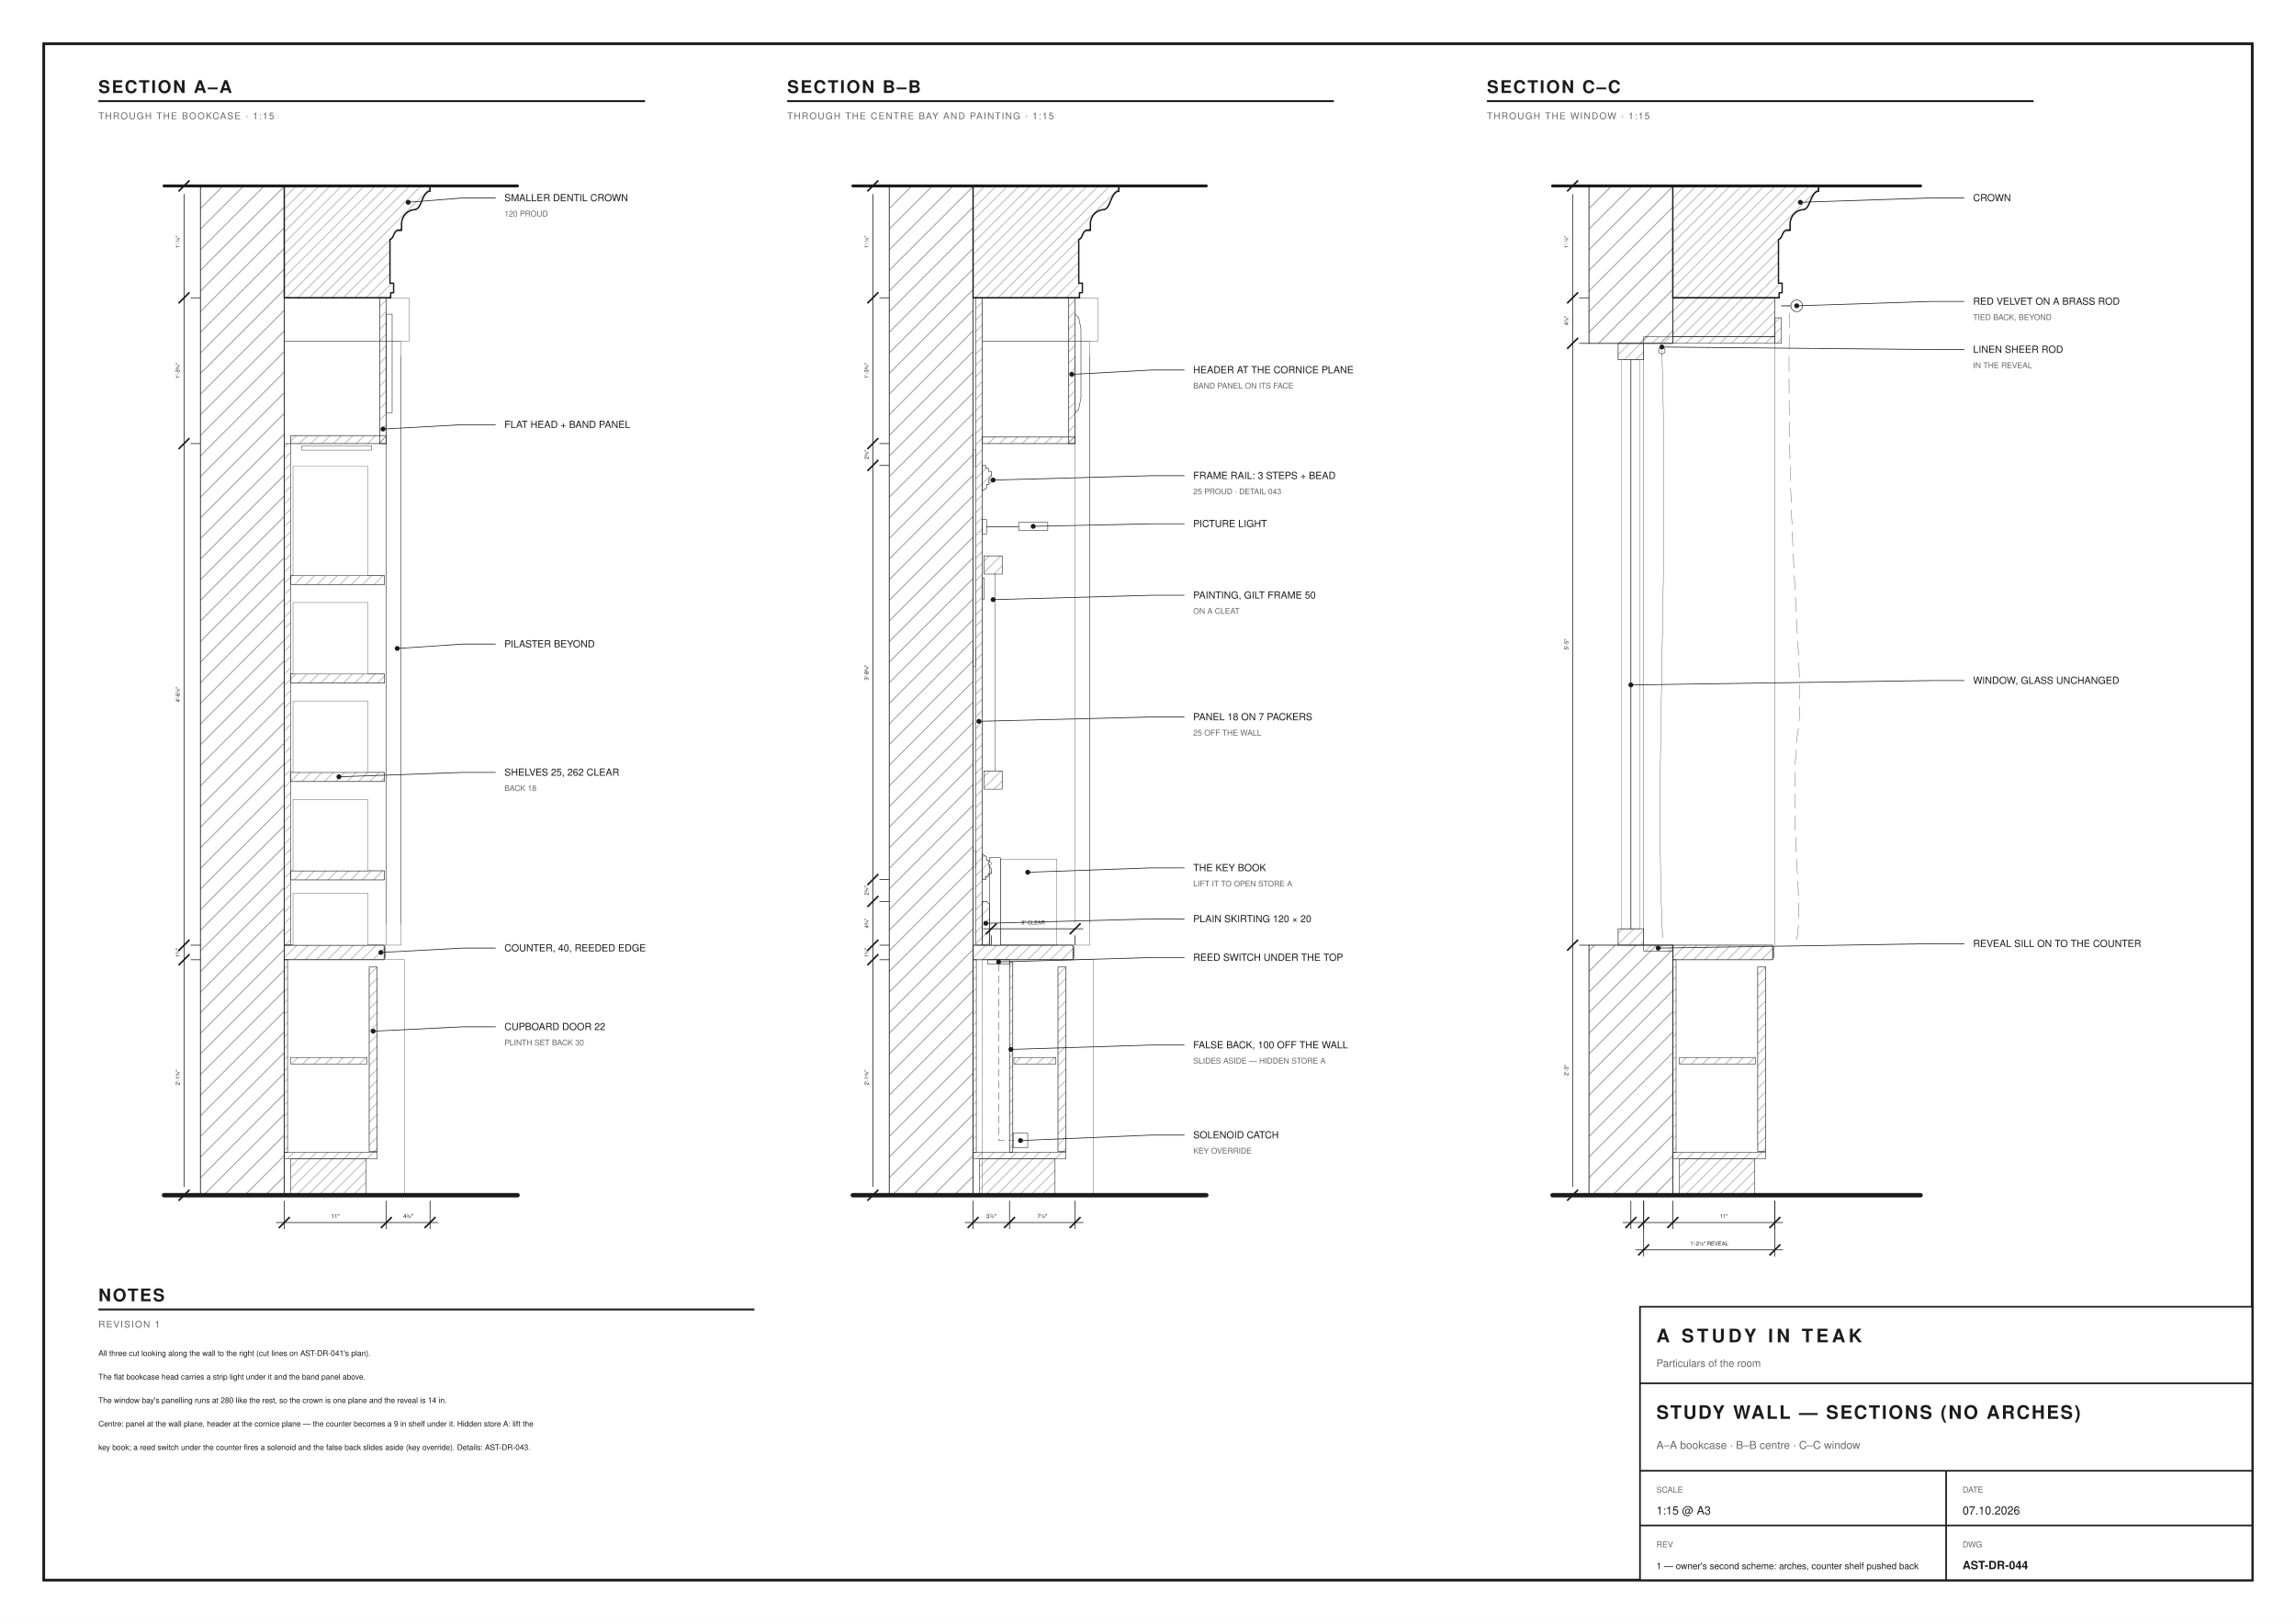
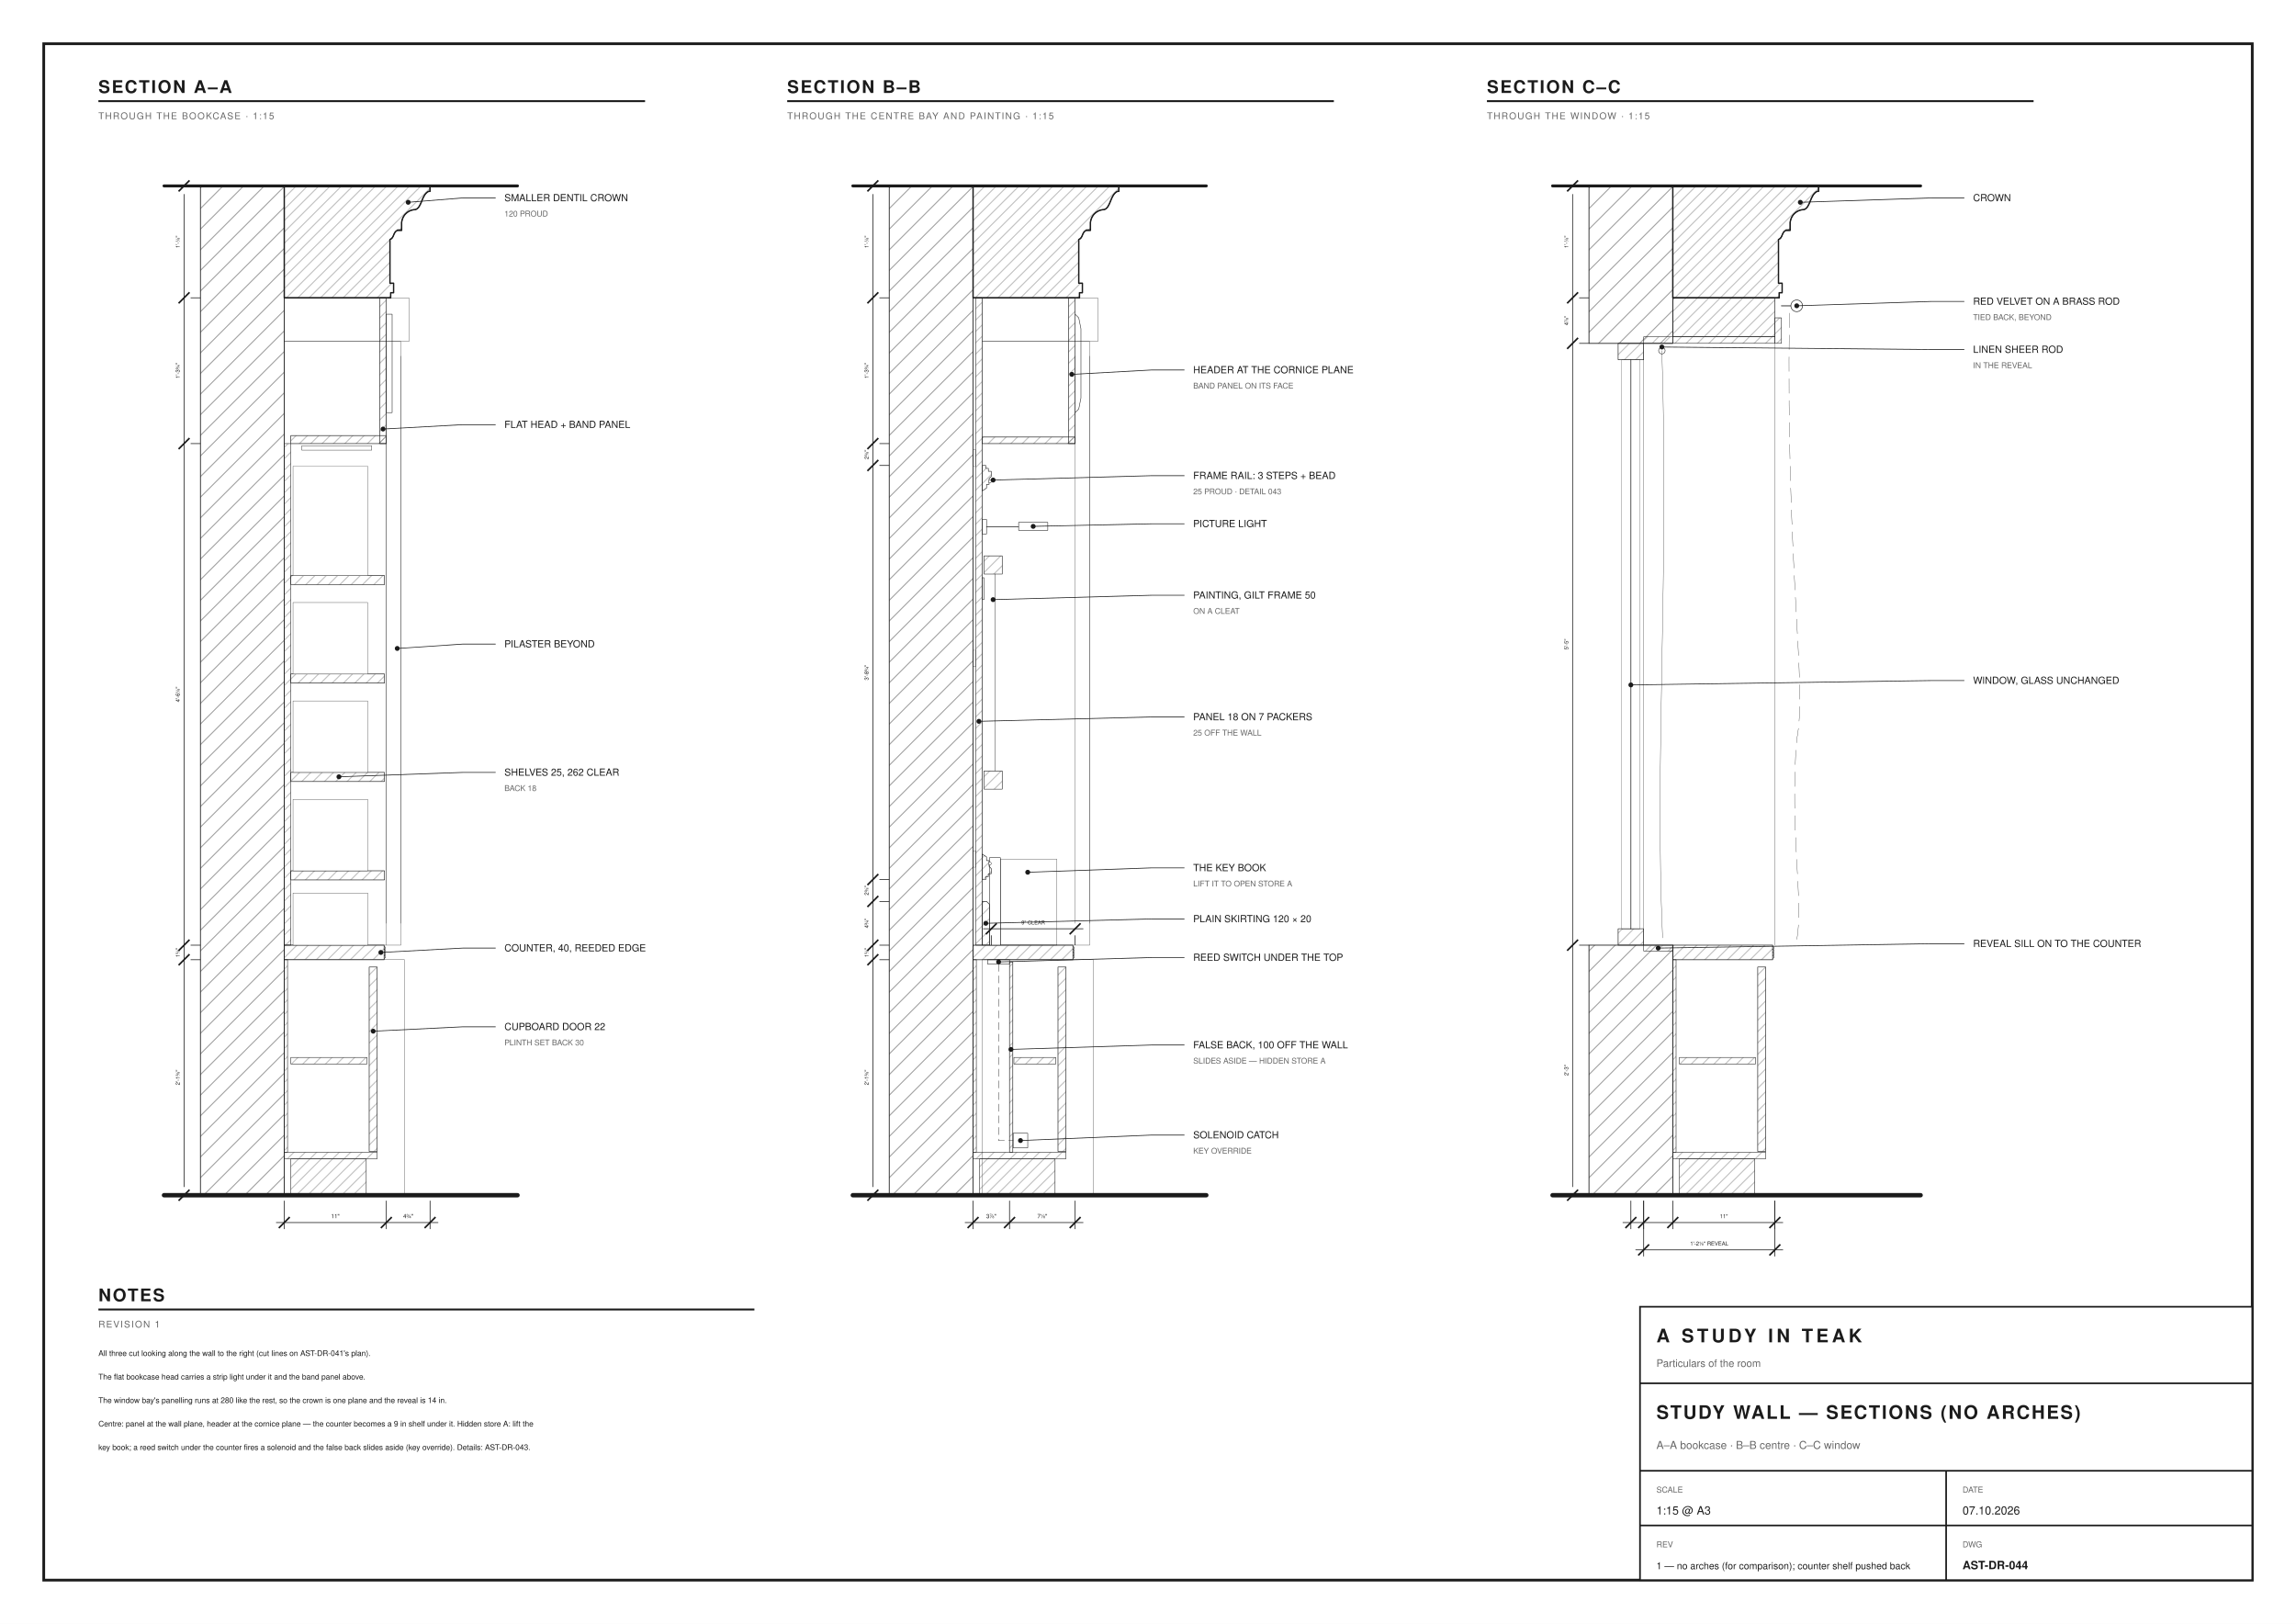
<svg xmlns="http://www.w3.org/2000/svg" viewBox="0 0 420 297" class="sheet">
  <style>.dk-mm{display:none}</style>
  <rect x="0" y="0" width="420" height="297" fill="#fff" />
  <rect x="8" y="8" width="404" height="281" fill="none" stroke="#1b1b1b" stroke-width="0.5" />
  <defs>
    <pattern id="hatchW" patternUnits="userSpaceOnUse" width="40" height="40" patternTransform="rotate(45)">
      <line x1="0" y1="0" x2="0" y2="40" stroke="#888" stroke-width="4" />
    </pattern>
    <pattern id="hatchW2" patternUnits="userSpaceOnUse" width="22" height="22" patternTransform="rotate(45)">
      <line x1="0" y1="0" x2="0" y2="22" stroke="#777" stroke-width="2.4" />
    </pattern>
  </defs>
  <text x="18" y="17" font-size="3.2" text-anchor="start" fill="#1b1b1b" font-weight="700" letter-spacing="0.3" font-family="Helvetica, Arial, sans-serif">SECTION A–A</text>
  <line x1="18" y1="18.5" x2="118" y2="18.5" stroke="#1b1b1b" stroke-width="0.35" />
  <text x="18" y="21.8" font-size="1.7" text-anchor="start" fill="#666" font-weight="400" letter-spacing="0.2" font-family="Helvetica, Arial, sans-serif">THROUGH THE BOOKCASE · 1:15</text>
  <text x="144" y="17" font-size="3.2" text-anchor="start" fill="#1b1b1b" font-weight="700" letter-spacing="0.3" font-family="Helvetica, Arial, sans-serif">SECTION B–B</text>
  <line x1="144" y1="18.5" x2="244" y2="18.5" stroke="#1b1b1b" stroke-width="0.35" />
  <text x="144" y="21.8" font-size="1.7" text-anchor="start" fill="#666" font-weight="400" letter-spacing="0.2" font-family="Helvetica, Arial, sans-serif">THROUGH THE CENTRE BAY AND PAINTING · 1:15</text>
  <text x="272" y="17" font-size="3.2" text-anchor="start" fill="#1b1b1b" font-weight="700" letter-spacing="0.3" font-family="Helvetica, Arial, sans-serif">SECTION C–C</text>
  <line x1="272" y1="18.5" x2="372" y2="18.5" stroke="#1b1b1b" stroke-width="0.35" />
  <text x="272" y="21.8" font-size="1.7" text-anchor="start" fill="#666" font-weight="400" letter-spacing="0.2" font-family="Helvetica, Arial, sans-serif">THROUGH THE WINDOW · 1:15</text>
  <g transform="translate(52 34) scale(0.06666667)" stroke="#1b1b1b" stroke-width="3.75" fill="none" stroke-linejoin="round" stroke-linecap="round">
    <rect x="-230" y="0" width="230" height="2769" fill="url(#hatchW)" stroke-width="2.16" />
    <rect x="0" y="2123" width="330" height="646" stroke-width="0.81" />
    <rect x="0" y="427" width="320" height="1656" stroke-width="0.81" />
    <rect x="0" y="307" width="342" height="120" stroke-width="0.81" />
    <line x1="280" y1="2023" x2="280" y2="467" stroke-width="0.81" />
    <line x1="320" y1="2023" x2="320" y2="467" stroke-width="0.81" />
    <rect x="18" y="2669" width="207" height="100" fill="url(#hatchW2)" stroke-width="1.35" />
    <rect x="0" y="2651" width="255" height="18" fill="url(#hatchW2)" stroke-width="1.35" />
    <rect x="0" y="2123" width="9" height="528" fill="url(#hatchW2)" stroke-width="1.35" />
    <rect x="233" y="2143" width="22" height="506" fill="url(#hatchW2)" stroke-width="1.62" />
    <rect x="18" y="2391" width="209" height="18" fill="url(#hatchW2)" stroke-width="1.35" />
    <rect x="0" y="2083" width="274" height="40" fill="url(#hatchW2)" stroke-width="1.89" />
    <path d="M 274 2119 a 4 4 0 0 0 0 -8" stroke-width="1.35" fill="none" />
    <path d="M 274 2111 a 4 4 0 0 0 0 -8" stroke-width="1.35" fill="none" />
    <path d="M 274 2103 a 4 4 0 0 0 0 -8" stroke-width="1.35" fill="none" />
    <path d="M 274 2095 a 4 4 0 0 0 0 -8" stroke-width="1.35" fill="none" />
    <rect x="0" y="707" width="18" height="1376" fill="url(#hatchW2)" stroke-width="1.35" />
    <rect x="18" y="1879" width="257" height="25" fill="url(#hatchW2)" stroke-width="1.62" />
    <rect x="18" y="1609" width="257" height="25" fill="url(#hatchW2)" stroke-width="1.62" />
    <rect x="18" y="1339" width="257" height="25" fill="url(#hatchW2)" stroke-width="1.62" />
    <rect x="18" y="1069" width="257" height="25" fill="url(#hatchW2)" stroke-width="1.62" />
    <rect x="24" y="1939.8" width="205" height="143.2" fill="#fff" stroke-width="0.81" />
    <rect x="24" y="1683" width="205" height="196" fill="#fff" stroke-width="0.81" />
    <rect x="24" y="1413" width="205" height="196" fill="#fff" stroke-width="0.81" />
    <rect x="24" y="1143" width="205" height="196" fill="#fff" stroke-width="0.81" />
    <rect x="24" y="769" width="205" height="300" fill="#fff" stroke-width="0.81" />
    <line x1="280" y1="2083" x2="280" y2="707" stroke-width="0.81" />
    <rect x="18" y="685" width="262" height="22" fill="url(#hatchW2)" stroke-width="1.62" />
    <rect x="262" y="307" width="18" height="400" fill="url(#hatchW2)" stroke-width="1.62" />
    <rect x="280" y="352" width="16" height="270" stroke-width="1.35" />
    <rect x="48" y="713" width="192" height="12" stroke-width="1.08" />
    <path d="M 280 307 L 292 307 L 292 293 L 300 293 L 300 267 L 290 267 L 290 147 C 302 143 298 128 310 122 L 322 122 L 322 100 C 326 74 346 65 360 65 C 378 59 376 25 396 15 L 400 15 L 400 0 L 0 0 L 0 307 Z" fill="url(#hatchW2)" />
    <path d="M 280 307 L 292 307 L 292 293 L 300 293 L 300 267 L 290 267 L 290 147 C 302 143 298 128 310 122 L 322 122 L 322 100 C 326 74 346 65 360 65 C 378 59 376 25 396 15 L 400 15 L 400 0 L 0 0 L 0 307 Z" fill="none" stroke-width="2.16" />
    <line x1="310" y1="118" x2="322" y2="118" stroke-width="0.81" />
    <line x1="-330" y1="2769" x2="640" y2="2769" stroke-width="12" />
    <line x1="-330" y1="0" x2="640" y2="0" stroke-width="8" />
  </g>
  <g transform="translate(178 34) scale(0.06666667)" stroke="#1b1b1b" stroke-width="3.75" fill="none" stroke-linejoin="round" stroke-linecap="round">
    <rect x="-230" y="0" width="230" height="2769" fill="url(#hatchW)" stroke-width="2.16" />
    <rect x="25" y="2123" width="305" height="646" stroke-width="0.81" />
    <rect x="25" y="427" width="295" height="1656" stroke-width="0.81" />
    <rect x="25" y="307" width="317" height="120" stroke-width="0.81" />
    <line x1="280" y1="2023" x2="280" y2="467" stroke-width="0.81" />
    <line x1="320" y1="2023" x2="320" y2="467" stroke-width="0.81" />
    <rect x="18" y="2669" width="207" height="100" fill="url(#hatchW2)" stroke-width="1.35" />
    <rect x="0" y="2651" width="255" height="18" fill="url(#hatchW2)" stroke-width="1.35" />
    <rect x="0" y="2123" width="9" height="528" fill="url(#hatchW2)" stroke-width="1.35" />
    <rect x="233" y="2143" width="22" height="506" fill="url(#hatchW2)" stroke-width="1.62" />
    <rect x="112" y="2391" width="115" height="18" fill="url(#hatchW2)" stroke-width="1.35" />
    <rect x="0" y="2083" width="274" height="40" fill="url(#hatchW2)" stroke-width="1.89" />
    <path d="M 274 2119 a 4 4 0 0 0 0 -8" stroke-width="1.35" fill="none" />
    <path d="M 274 2111 a 4 4 0 0 0 0 -8" stroke-width="1.35" fill="none" />
    <path d="M 274 2103 a 4 4 0 0 0 0 -8" stroke-width="1.35" fill="none" />
    <path d="M 274 2095 a 4 4 0 0 0 0 -8" stroke-width="1.35" fill="none" />
    <rect x="100" y="2129" width="9" height="522" fill="url(#hatchW2)" stroke-width="1.62" />
    <rect x="110" y="2599" width="40" height="40" stroke-width="1.35" />
    <rect x="40" y="2123" width="60" height="12" stroke-width="1.35" />
    <path d="M 70 2135 L 70 2619 L 110 2619" stroke-dasharray="20 12" stroke-width="1.08" fill="none" />
    <rect x="45" y="1843" width="30" height="240" fill="#fff" stroke-width="1.35" />
    <rect x="75" y="1847" width="155" height="236" stroke-width="0.81" />
    <rect x="7" y="307" width="18" height="1776" fill="url(#hatchW2)" stroke-width="1.35" />
    <rect x="0" y="1824" width="7" height="45" stroke-width="0.81" />
    <rect x="0" y="1274" width="7" height="45" stroke-width="0.81" />
    <rect x="0" y="724" width="7" height="45" stroke-width="0.81" />
    <path d="M 25 2083 L 45 2083 L 45 1971 L 37 1963 L 25 1963 Z" fill="url(#hatchW2)" stroke-width="1.62" />
    <path d="M 25 1903 L 35 1903 L 35 1895 L 42 1895 L 42 1887 L 50 1887 L 50 1873 L 44 1867 L 44 1851 L 37 1851 L 37 1841 L 25 1833 Z" fill="url(#hatchW2)" stroke-width="1.48" />
    <circle cx="46" cy="1859" r="4" fill="#fff" stroke-width="1.08" />
    <path d="M 25 767 L 35 767 L 35 775 L 42 775 L 42 783 L 50 783 L 50 797 L 44 803 L 44 819 L 37 819 L 37 829 L 25 837 Z" fill="url(#hatchW2)" stroke-width="1.48" />
    <circle cx="46" cy="811" r="4" fill="#fff" stroke-width="1.08" />
    <rect x="30" y="1605" width="50" height="50" fill="url(#hatchW2)" stroke-width="1.48" />
    <rect x="30" y="1015" width="50" height="50" fill="url(#hatchW2)" stroke-width="1.48" />
    <line x1="60" y1="1605" x2="60" y2="1065" stroke-width="1.08" />
    <rect x="25" y="1075" width="5" height="60" stroke-width="1.35" />
    <rect x="25" y="915" width="12" height="40" stroke-width="1.35" />
    <line x1="37" y1="935" x2="145" y2="935" stroke-width="1.89" />
    <rect x="125" y="923" width="80" height="22" fill="#fff" stroke-width="1.35" />
    <rect x="25" y="689" width="255" height="18" fill="url(#hatchW2)" stroke-width="1.62" />
    <rect x="262" y="307" width="18" height="400" fill="url(#hatchW2)" stroke-width="1.62" />
    <path d="M 280 622 L 290 612 L 296 582 L 296 392 L 290 362 L 280 352" stroke-width="1.35" fill="none" />
    <path d="M 280 307 L 292 307 L 292 293 L 300 293 L 300 267 L 290 267 L 290 147 C 302 143 298 128 310 122 L 322 122 L 322 100 C 326 74 346 65 360 65 C 378 59 376 25 396 15 L 400 15 L 400 0 L 0 0 L 0 307 Z" fill="url(#hatchW2)" />
    <path d="M 280 307 L 292 307 L 292 293 L 300 293 L 300 267 L 290 267 L 290 147 C 302 143 298 128 310 122 L 322 122 L 322 100 C 326 74 346 65 360 65 C 378 59 376 25 396 15 L 400 15 L 400 0 L 0 0 L 0 307 Z" fill="none" stroke-width="2.16" />
    <line x1="310" y1="118" x2="322" y2="118" stroke-width="0.81" />
    <line x1="-330" y1="2769" x2="640" y2="2769" stroke-width="12" />
    <line x1="-330" y1="0" x2="640" y2="0" stroke-width="8" />
  </g>
  <g transform="translate(306 34) scale(0.06666667)" stroke="#1b1b1b" stroke-width="3.75" fill="none" stroke-linejoin="round" stroke-linecap="round">
    <rect x="-230" y="2083" width="230" height="686" fill="url(#hatchW)" stroke-width="2.16" />
    <rect x="-230" y="0" width="230" height="432" fill="url(#hatchW)" stroke-width="2.16" />
    <rect x="18" y="2669" width="207" height="100" fill="url(#hatchW2)" stroke-width="1.35" />
    <rect x="0" y="2651" width="255" height="18" fill="url(#hatchW2)" stroke-width="1.35" />
    <rect x="0" y="2123" width="9" height="528" fill="url(#hatchW2)" stroke-width="1.35" />
    <rect x="233" y="2143" width="22" height="506" fill="url(#hatchW2)" stroke-width="1.62" />
    <rect x="18" y="2391" width="209" height="18" fill="url(#hatchW2)" stroke-width="1.35" />
    <rect x="0" y="2083" width="274" height="40" fill="url(#hatchW2)" stroke-width="1.89" />
    <path d="M 274 2119 a 4 4 0 0 0 0 -8" stroke-width="1.35" fill="none" />
    <path d="M 274 2111 a 4 4 0 0 0 0 -8" stroke-width="1.35" fill="none" />
    <path d="M 274 2103 a 4 4 0 0 0 0 -8" stroke-width="1.35" fill="none" />
    <path d="M 274 2095 a 4 4 0 0 0 0 -8" stroke-width="1.35" fill="none" />
    <rect x="-150" y="2038" width="70" height="45" fill="url(#hatchW2)" stroke-width="1.62" />
    <rect x="-150" y="432" width="70" height="45" fill="url(#hatchW2)" stroke-width="1.62" />
    <rect x="-140" y="477" width="50" height="1561" stroke-width="0.67" />
    <line x1="-115" y1="2038" x2="-115" y2="477" stroke-width="1.89" />
    <rect x="-80" y="2083" width="80" height="16" fill="url(#hatchW2)" stroke-width="1.35" />
    <line x1="-80" y1="2083" x2="-80" y2="432" stroke-width="0.81" />
    <line x1="280" y1="2083" x2="280" y2="432" stroke-width="0.81" />
    <rect x="-80" y="414" width="360" height="18" fill="url(#hatchW2)" stroke-width="1.35" />
    <rect x="0" y="307" width="280" height="107" fill="url(#hatchW2)" stroke-width="1.62" />
    <rect x="280" y="362" width="18" height="70" fill="url(#hatchW2)" stroke-width="1.35" />
    <circle cx="-30" cy="452" r="9" fill="#fff" stroke-width="1.35" />
    <path d="M -30 452 C -10 1069 -50 1569 -28 2063" stroke-width="0.81" fill="none" />
    <line x1="298" y1="329" x2="340" y2="329" stroke-width="2.16" />
    <circle cx="340" cy="329" r="16" fill="#fff" stroke-width="1.62" />
    <path d="M 320 349 C 310 1069 370 1369 340 1519 C 320 1769 360 1969 340 2068" stroke-width="0.81" stroke-dasharray="40 20" fill="none" />
    <path d="M 280 307 L 292 307 L 292 293 L 300 293 L 300 267 L 290 267 L 290 147 C 302 143 298 128 310 122 L 322 122 L 322 100 C 326 74 346 65 360 65 C 378 59 376 25 396 15 L 400 15 L 400 0 L 0 0 L 0 307 Z" fill="url(#hatchW2)" />
    <path d="M 280 307 L 292 307 L 292 293 L 300 293 L 300 267 L 290 267 L 290 147 C 302 143 298 128 310 122 L 322 122 L 322 100 C 326 74 346 65 360 65 C 378 59 376 25 396 15 L 400 15 L 400 0 L 0 0 L 0 307 Z" fill="none" stroke-width="2.16" />
    <line x1="310" y1="118" x2="322" y2="118" stroke-width="0.81" />
    <line x1="-330" y1="2769" x2="680" y2="2769" stroke-width="12" />
    <line x1="-330" y1="0" x2="680" y2="0" stroke-width="8" />
  </g>
  <g class="dk-dim">
    <g stroke="#1b1b1b" stroke-width="0.13">
      <line x1="33.67" y1="217.1" x2="33.67" y2="35.5" />
      <line x1="36.67" y1="218.6" x2="34.87" y2="218.6" />
      <line x1="32.67" y1="219.6" x2="34.67" y2="217.6" stroke-width="0.3" />
      <line x1="36.67" y1="175.53" x2="34.87" y2="175.53" />
      <line x1="32.67" y1="176.53" x2="34.67" y2="174.53" stroke-width="0.3" />
      <line x1="36.67" y1="172.87" x2="34.87" y2="172.87" />
      <line x1="32.67" y1="173.87" x2="34.67" y2="171.87" stroke-width="0.3" />
      <line x1="36.67" y1="81.13" x2="34.87" y2="81.13" />
      <line x1="32.67" y1="82.13" x2="34.67" y2="80.13" stroke-width="0.3" />
      <line x1="36.67" y1="54.47" x2="34.87" y2="54.47" />
      <line x1="32.67" y1="55.47" x2="34.67" y2="53.47" stroke-width="0.3" />
      <line x1="36.67" y1="34" x2="34.87" y2="34" />
      <line x1="32.67" y1="35" x2="34.67" y2="33" stroke-width="0.3" />
    </g>
    <text x="32.87" y="197.06" font-size="1" text-anchor="middle" fill="#1b1b1b" font-weight="400" letter-spacing="0" font-family="Helvetica, Arial, sans-serif" class="dk-mm" transform="rotate(-90 32.87 197.06)">646</text>
    <text x="32.87" y="197.06" font-size="1" text-anchor="middle" fill="#1b1b1b" font-weight="400" letter-spacing="0" font-family="Helvetica, Arial, sans-serif" class="dk-in" transform="rotate(-90 32.87 197.06)">2'-1⅜"</text>
    <text x="32.87" y="174.2" font-size="1" text-anchor="middle" fill="#1b1b1b" font-weight="400" letter-spacing="0" font-family="Helvetica, Arial, sans-serif" class="dk-mm" transform="rotate(-90 32.87 174.2)">40</text>
    <text x="32.87" y="174.2" font-size="1" text-anchor="middle" fill="#1b1b1b" font-weight="400" letter-spacing="0" font-family="Helvetica, Arial, sans-serif" class="dk-in" transform="rotate(-90 32.87 174.2)">1⅝"</text>
    <text x="32.87" y="127" font-size="1" text-anchor="middle" fill="#1b1b1b" font-weight="400" letter-spacing="0" font-family="Helvetica, Arial, sans-serif" class="dk-mm" transform="rotate(-90 32.87 127)">1376</text>
    <text x="32.87" y="127" font-size="1" text-anchor="middle" fill="#1b1b1b" font-weight="400" letter-spacing="0" font-family="Helvetica, Arial, sans-serif" class="dk-in" transform="rotate(-90 32.87 127)">4'-6⅛"</text>
    <text x="32.87" y="67.8" font-size="1" text-anchor="middle" fill="#1b1b1b" font-weight="400" letter-spacing="0" font-family="Helvetica, Arial, sans-serif" class="dk-mm" transform="rotate(-90 32.87 67.8)">400</text>
    <text x="32.87" y="67.8" font-size="1" text-anchor="middle" fill="#1b1b1b" font-weight="400" letter-spacing="0" font-family="Helvetica, Arial, sans-serif" class="dk-in" transform="rotate(-90 32.87 67.8)">1'-3¾"</text>
    <text x="32.87" y="44.23" font-size="1" text-anchor="middle" fill="#1b1b1b" font-weight="400" letter-spacing="0" font-family="Helvetica, Arial, sans-serif" class="dk-mm" transform="rotate(-90 32.87 44.23)">307</text>
    <text x="32.87" y="44.23" font-size="1" text-anchor="middle" fill="#1b1b1b" font-weight="400" letter-spacing="0" font-family="Helvetica, Arial, sans-serif" class="dk-in" transform="rotate(-90 32.87 44.23)">1'-⅛"</text>
  </g>
  <g class="dk-dim">
    <g stroke="#1b1b1b" stroke-width="0.13">
      <line x1="50.5" y1="223.6" x2="80.17" y2="223.6" />
      <line x1="52" y1="219.6" x2="52" y2="224.8" />
      <line x1="51" y1="224.6" x2="53" y2="222.6" stroke-width="0.3" />
      <line x1="70.67" y1="219.6" x2="70.67" y2="224.8" />
      <line x1="69.67" y1="224.6" x2="71.67" y2="222.6" stroke-width="0.3" />
      <line x1="78.67" y1="219.6" x2="78.67" y2="224.8" />
      <line x1="77.67" y1="224.6" x2="79.67" y2="222.6" stroke-width="0.3" />
    </g>
    <text x="61.34" y="222.8" font-size="1.05" text-anchor="middle" fill="#1b1b1b" font-weight="400" letter-spacing="0" font-family="Helvetica, Arial, sans-serif" class="dk-mm">280</text>
    <text x="61.34" y="222.8" font-size="1.05" text-anchor="middle" fill="#1b1b1b" font-weight="400" letter-spacing="0" font-family="Helvetica, Arial, sans-serif" class="dk-in">11"</text>
    <text x="74.67" y="222.8" font-size="1.05" text-anchor="middle" fill="#1b1b1b" font-weight="400" letter-spacing="0" font-family="Helvetica, Arial, sans-serif" class="dk-mm">120</text>
    <text x="74.67" y="222.8" font-size="1.05" text-anchor="middle" fill="#1b1b1b" font-weight="400" letter-spacing="0" font-family="Helvetica, Arial, sans-serif" class="dk-in">4¾"</text>
  </g>
  <g stroke="#1b1b1b" stroke-width="0.13" fill="none">
    <path d="M 74.67 37 L 84.67 36.2 L 90.67 36.2" />
  </g>
  <circle cx="74.67" cy="37" r="0.45" fill="#1b1b1b" />
  <text x="92.27" y="36.8" font-size="1.8" text-anchor="start" fill="#1b1b1b" font-weight="400" letter-spacing="0" font-family="Helvetica, Arial, sans-serif">SMALLER DENTIL CROWN</text>
  <text x="92.27" y="39.6" font-size="1.45" text-anchor="start" fill="#666" font-weight="400" letter-spacing="0" font-family="Helvetica, Arial, sans-serif">120 PROUD</text>
  <g stroke="#1b1b1b" stroke-width="0.13" fill="none">
    <path d="M 70.07 78.47 L 84.67 77.67 L 90.67 77.67" />
  </g>
  <circle cx="70.07" cy="78.47" r="0.45" fill="#1b1b1b" />
  <text x="92.27" y="78.27" font-size="1.8" text-anchor="start" fill="#1b1b1b" font-weight="400" letter-spacing="0" font-family="Helvetica, Arial, sans-serif">FLAT HEAD + BAND PANEL</text>
  <g stroke="#1b1b1b" stroke-width="0.13" fill="none">
    <path d="M 72.67 118.6 L 84.67 117.8 L 90.67 117.8" />
  </g>
  <circle cx="72.67" cy="118.6" r="0.45" fill="#1b1b1b" />
  <text x="92.27" y="118.4" font-size="1.8" text-anchor="start" fill="#1b1b1b" font-weight="400" letter-spacing="0" font-family="Helvetica, Arial, sans-serif">PILASTER BEYOND</text>
  <g stroke="#1b1b1b" stroke-width="0.13" fill="none">
    <path d="M 62 142.07 L 84.67 141.27 L 90.67 141.27" />
  </g>
  <circle cx="62" cy="142.07" r="0.45" fill="#1b1b1b" />
  <text x="92.27" y="141.87" font-size="1.8" text-anchor="start" fill="#1b1b1b" font-weight="400" letter-spacing="0" font-family="Helvetica, Arial, sans-serif">SHELVES 25, 262 CLEAR</text>
  <text x="92.27" y="144.67" font-size="1.45" text-anchor="start" fill="#666" font-weight="400" letter-spacing="0" font-family="Helvetica, Arial, sans-serif">BACK 18</text>
  <g stroke="#1b1b1b" stroke-width="0.13" fill="none">
    <path d="M 69.67 174.2 L 84.67 173.4 L 90.67 173.4" />
  </g>
  <circle cx="69.67" cy="174.2" r="0.45" fill="#1b1b1b" />
  <text x="92.27" y="174" font-size="1.8" text-anchor="start" fill="#1b1b1b" font-weight="400" letter-spacing="0" font-family="Helvetica, Arial, sans-serif">COUNTER, 40, REEDED EDGE</text>
  <g stroke="#1b1b1b" stroke-width="0.13" fill="none">
    <path d="M 68.27 188.6 L 84.67 187.8 L 90.67 187.8" />
  </g>
  <circle cx="68.27" cy="188.6" r="0.45" fill="#1b1b1b" />
  <text x="92.27" y="188.4" font-size="1.8" text-anchor="start" fill="#1b1b1b" font-weight="400" letter-spacing="0" font-family="Helvetica, Arial, sans-serif">CUPBOARD DOOR 22</text>
  <text x="92.27" y="191.2" font-size="1.45" text-anchor="start" fill="#666" font-weight="400" letter-spacing="0" font-family="Helvetica, Arial, sans-serif">PLINTH SET BACK 30</text>
  <g class="dk-dim">
    <g stroke="#1b1b1b" stroke-width="0.13">
      <line x1="159.67" y1="217.1" x2="159.67" y2="35.5" />
      <line x1="162.67" y1="218.6" x2="160.87" y2="218.6" />
      <line x1="158.67" y1="219.6" x2="160.67" y2="217.6" stroke-width="0.3" />
      <line x1="162.67" y1="175.53" x2="160.87" y2="175.53" />
      <line x1="158.67" y1="176.53" x2="160.67" y2="174.53" stroke-width="0.3" />
      <line x1="162.67" y1="172.87" x2="160.87" y2="172.87" />
      <line x1="158.67" y1="173.87" x2="160.67" y2="171.87" stroke-width="0.3" />
      <line x1="162.67" y1="164.87" x2="160.87" y2="164.87" />
      <line x1="158.67" y1="165.87" x2="160.67" y2="163.87" stroke-width="0.3" />
      <line x1="162.67" y1="160.87" x2="160.87" y2="160.87" />
      <line x1="158.67" y1="161.87" x2="160.67" y2="159.87" stroke-width="0.3" />
      <line x1="162.67" y1="85.13" x2="160.87" y2="85.13" />
      <line x1="158.67" y1="86.13" x2="160.67" y2="84.13" stroke-width="0.3" />
      <line x1="162.67" y1="81.13" x2="160.87" y2="81.13" />
      <line x1="158.67" y1="82.13" x2="160.67" y2="80.13" stroke-width="0.3" />
      <line x1="162.67" y1="54.47" x2="160.87" y2="54.47" />
      <line x1="158.67" y1="55.47" x2="160.67" y2="53.47" stroke-width="0.3" />
      <line x1="162.67" y1="34" x2="160.87" y2="34" />
      <line x1="158.67" y1="35" x2="160.67" y2="33" stroke-width="0.3" />
    </g>
    <text x="158.87" y="197.06" font-size="1" text-anchor="middle" fill="#1b1b1b" font-weight="400" letter-spacing="0" font-family="Helvetica, Arial, sans-serif" class="dk-mm" transform="rotate(-90 158.87 197.06)">646</text>
    <text x="158.87" y="197.06" font-size="1" text-anchor="middle" fill="#1b1b1b" font-weight="400" letter-spacing="0" font-family="Helvetica, Arial, sans-serif" class="dk-in" transform="rotate(-90 158.87 197.06)">2'-1⅜"</text>
    <text x="158.87" y="174.2" font-size="1" text-anchor="middle" fill="#1b1b1b" font-weight="400" letter-spacing="0" font-family="Helvetica, Arial, sans-serif" class="dk-mm" transform="rotate(-90 158.87 174.2)">40</text>
    <text x="158.87" y="174.2" font-size="1" text-anchor="middle" fill="#1b1b1b" font-weight="400" letter-spacing="0" font-family="Helvetica, Arial, sans-serif" class="dk-in" transform="rotate(-90 158.87 174.2)">1⅝"</text>
    <text x="158.87" y="168.87" font-size="1" text-anchor="middle" fill="#1b1b1b" font-weight="400" letter-spacing="0" font-family="Helvetica, Arial, sans-serif" class="dk-mm" transform="rotate(-90 158.87 168.87)">120</text>
    <text x="158.87" y="168.87" font-size="1" text-anchor="middle" fill="#1b1b1b" font-weight="400" letter-spacing="0" font-family="Helvetica, Arial, sans-serif" class="dk-in" transform="rotate(-90 158.87 168.87)">4¾"</text>
    <text x="158.87" y="162.87" font-size="1" text-anchor="middle" fill="#1b1b1b" font-weight="400" letter-spacing="0" font-family="Helvetica, Arial, sans-serif" class="dk-mm" transform="rotate(-90 158.87 162.87)">60</text>
    <text x="158.87" y="162.87" font-size="1" text-anchor="middle" fill="#1b1b1b" font-weight="400" letter-spacing="0" font-family="Helvetica, Arial, sans-serif" class="dk-in" transform="rotate(-90 158.87 162.87)">2⅜"</text>
    <text x="158.87" y="123" font-size="1" text-anchor="middle" fill="#1b1b1b" font-weight="400" letter-spacing="0" font-family="Helvetica, Arial, sans-serif" class="dk-mm" transform="rotate(-90 158.87 123)">1136</text>
    <text x="158.87" y="123" font-size="1" text-anchor="middle" fill="#1b1b1b" font-weight="400" letter-spacing="0" font-family="Helvetica, Arial, sans-serif" class="dk-in" transform="rotate(-90 158.87 123)">3'-8¾"</text>
    <text x="158.87" y="83.13" font-size="1" text-anchor="middle" fill="#1b1b1b" font-weight="400" letter-spacing="0" font-family="Helvetica, Arial, sans-serif" class="dk-mm" transform="rotate(-90 158.87 83.13)">60</text>
    <text x="158.87" y="83.13" font-size="1" text-anchor="middle" fill="#1b1b1b" font-weight="400" letter-spacing="0" font-family="Helvetica, Arial, sans-serif" class="dk-in" transform="rotate(-90 158.87 83.13)">2⅜"</text>
    <text x="158.87" y="67.8" font-size="1" text-anchor="middle" fill="#1b1b1b" font-weight="400" letter-spacing="0" font-family="Helvetica, Arial, sans-serif" class="dk-mm" transform="rotate(-90 158.87 67.8)">400</text>
    <text x="158.87" y="67.8" font-size="1" text-anchor="middle" fill="#1b1b1b" font-weight="400" letter-spacing="0" font-family="Helvetica, Arial, sans-serif" class="dk-in" transform="rotate(-90 158.87 67.8)">1'-3¾"</text>
    <text x="158.87" y="44.23" font-size="1" text-anchor="middle" fill="#1b1b1b" font-weight="400" letter-spacing="0" font-family="Helvetica, Arial, sans-serif" class="dk-mm" transform="rotate(-90 158.87 44.23)">307</text>
    <text x="158.87" y="44.23" font-size="1" text-anchor="middle" fill="#1b1b1b" font-weight="400" letter-spacing="0" font-family="Helvetica, Arial, sans-serif" class="dk-in" transform="rotate(-90 158.87 44.23)">1'-⅛"</text>
  </g>
  <g class="dk-dim">
    <g stroke="#1b1b1b" stroke-width="0.13">
      <line x1="176.5" y1="223.6" x2="198.17" y2="223.6" />
      <line x1="178" y1="219.6" x2="178" y2="224.8" />
      <line x1="177" y1="224.6" x2="179" y2="222.6" stroke-width="0.3" />
      <line x1="184.67" y1="219.6" x2="184.67" y2="224.8" />
      <line x1="183.67" y1="224.6" x2="185.67" y2="222.6" stroke-width="0.3" />
      <line x1="196.67" y1="219.6" x2="196.67" y2="224.8" />
      <line x1="195.67" y1="224.6" x2="197.67" y2="222.6" stroke-width="0.3" />
    </g>
    <text x="181.33" y="222.8" font-size="1.05" text-anchor="middle" fill="#1b1b1b" font-weight="400" letter-spacing="0" font-family="Helvetica, Arial, sans-serif" class="dk-mm">100</text>
    <text x="181.33" y="222.8" font-size="1.05" text-anchor="middle" fill="#1b1b1b" font-weight="400" letter-spacing="0" font-family="Helvetica, Arial, sans-serif" class="dk-in">3⅞"</text>
    <text x="190.67" y="222.8" font-size="1.05" text-anchor="middle" fill="#1b1b1b" font-weight="400" letter-spacing="0" font-family="Helvetica, Arial, sans-serif" class="dk-mm">180</text>
    <text x="190.67" y="222.8" font-size="1.05" text-anchor="middle" fill="#1b1b1b" font-weight="400" letter-spacing="0" font-family="Helvetica, Arial, sans-serif" class="dk-in">7⅛"</text>
  </g>
  <g class="dk-dim">
    <g stroke="#1b1b1b" stroke-width="0.13">
      <line x1="179.83" y1="169.87" x2="198.17" y2="169.87" />
      <line x1="181.33" y1="172.87" x2="181.33" y2="171.07" />
      <line x1="180.33" y1="170.87" x2="182.33" y2="168.87" stroke-width="0.3" />
      <line x1="196.67" y1="172.87" x2="196.67" y2="171.07" />
      <line x1="195.67" y1="170.87" x2="197.67" y2="168.87" stroke-width="0.3" />
    </g>
    <text x="189" y="169.07" font-size="0.95" text-anchor="middle" fill="#1b1b1b" font-weight="400" letter-spacing="0" font-family="Helvetica, Arial, sans-serif" class="dk-mm">230 CLEAR</text>
    <text x="189" y="169.07" font-size="0.95" text-anchor="middle" fill="#1b1b1b" font-weight="400" letter-spacing="0" font-family="Helvetica, Arial, sans-serif" class="dk-in">9" CLEAR</text>
  </g>
  <g stroke="#1b1b1b" stroke-width="0.13" fill="none">
    <path d="M 196.07 68.47 L 210.67 67.67 L 216.67 67.67" />
  </g>
  <circle cx="196.07" cy="68.47" r="0.45" fill="#1b1b1b" />
  <text x="218.27" y="68.27" font-size="1.8" text-anchor="start" fill="#1b1b1b" font-weight="400" letter-spacing="0" font-family="Helvetica, Arial, sans-serif">HEADER AT THE CORNICE PLANE</text>
  <text x="218.27" y="71.07" font-size="1.45" text-anchor="start" fill="#666" font-weight="400" letter-spacing="0" font-family="Helvetica, Arial, sans-serif">BAND PANEL ON ITS FACE</text>
  <g stroke="#1b1b1b" stroke-width="0.13" fill="none">
    <path d="M 181.67 87.8 L 210.67 87 L 216.67 87" />
  </g>
  <circle cx="181.67" cy="87.8" r="0.45" fill="#1b1b1b" />
  <text x="218.27" y="87.6" font-size="1.8" text-anchor="start" fill="#1b1b1b" font-weight="400" letter-spacing="0" font-family="Helvetica, Arial, sans-serif">FRAME RAIL: 3 STEPS + BEAD</text>
  <text x="218.27" y="90.4" font-size="1.45" text-anchor="start" fill="#666" font-weight="400" letter-spacing="0" font-family="Helvetica, Arial, sans-serif">25 PROUD · DETAIL 043</text>
  <g stroke="#1b1b1b" stroke-width="0.13" fill="none">
    <path d="M 189 96.27 L 210.67 95.8 L 216.67 95.8" />
  </g>
  <circle cx="189" cy="96.27" r="0.45" fill="#1b1b1b" />
  <text x="218.27" y="96.4" font-size="1.8" text-anchor="start" fill="#1b1b1b" font-weight="400" letter-spacing="0" font-family="Helvetica, Arial, sans-serif">PICTURE LIGHT</text>
  <g stroke="#1b1b1b" stroke-width="0.13" fill="none">
    <path d="M 181.67 109.67 L 210.67 108.87 L 216.67 108.87" />
  </g>
  <circle cx="181.67" cy="109.67" r="0.45" fill="#1b1b1b" />
  <text x="218.27" y="109.47" font-size="1.8" text-anchor="start" fill="#1b1b1b" font-weight="400" letter-spacing="0" font-family="Helvetica, Arial, sans-serif">PAINTING, GILT FRAME 50</text>
  <text x="218.27" y="112.27" font-size="1.45" text-anchor="start" fill="#666" font-weight="400" letter-spacing="0" font-family="Helvetica, Arial, sans-serif">ON A CLEAT</text>
  <g stroke="#1b1b1b" stroke-width="0.13" fill="none">
    <path d="M 179.07 131.93 L 210.67 131.13 L 216.67 131.13" />
  </g>
  <circle cx="179.07" cy="131.93" r="0.45" fill="#1b1b1b" />
  <text x="218.27" y="131.73" font-size="1.8" text-anchor="start" fill="#1b1b1b" font-weight="400" letter-spacing="0" font-family="Helvetica, Arial, sans-serif">PANEL 18 ON 7 PACKERS</text>
  <text x="218.27" y="134.53" font-size="1.45" text-anchor="start" fill="#666" font-weight="400" letter-spacing="0" font-family="Helvetica, Arial, sans-serif">25 OFF THE WALL</text>
  <g stroke="#1b1b1b" stroke-width="0.13" fill="none">
    <path d="M 188 159.53 L 210.67 158.73 L 216.67 158.73" />
  </g>
  <circle cx="188" cy="159.53" r="0.45" fill="#1b1b1b" />
  <text x="218.27" y="159.33" font-size="1.8" text-anchor="start" fill="#1b1b1b" font-weight="400" letter-spacing="0" font-family="Helvetica, Arial, sans-serif">THE KEY BOOK</text>
  <text x="218.27" y="162.13" font-size="1.45" text-anchor="start" fill="#666" font-weight="400" letter-spacing="0" font-family="Helvetica, Arial, sans-serif">LIFT IT TO OPEN STORE A</text>
  <g stroke="#1b1b1b" stroke-width="0.13" fill="none">
    <path d="M 180.33 168.87 L 210.67 168.07 L 216.67 168.07" />
  </g>
  <circle cx="180.33" cy="168.87" r="0.45" fill="#1b1b1b" />
  <text x="218.27" y="168.67" font-size="1.8" text-anchor="start" fill="#1b1b1b" font-weight="400" letter-spacing="0" font-family="Helvetica, Arial, sans-serif">PLAIN SKIRTING 120 × 20</text>
  <g stroke="#1b1b1b" stroke-width="0.13" fill="none">
    <path d="M 182.67 175.93 L 210.67 175.13 L 216.67 175.13" />
  </g>
  <circle cx="182.67" cy="175.93" r="0.45" fill="#1b1b1b" />
  <text x="218.27" y="175.73" font-size="1.8" text-anchor="start" fill="#1b1b1b" font-weight="400" letter-spacing="0" font-family="Helvetica, Arial, sans-serif">REED SWITCH UNDER THE TOP</text>
  <g stroke="#1b1b1b" stroke-width="0.13" fill="none">
    <path d="M 184.93 191.93 L 210.67 191.13 L 216.67 191.13" />
  </g>
  <circle cx="184.93" cy="191.93" r="0.45" fill="#1b1b1b" />
  <text x="218.27" y="191.73" font-size="1.8" text-anchor="start" fill="#1b1b1b" font-weight="400" letter-spacing="0" font-family="Helvetica, Arial, sans-serif">FALSE BACK, 100 OFF THE WALL</text>
  <text x="218.27" y="194.53" font-size="1.45" text-anchor="start" fill="#666" font-weight="400" letter-spacing="0" font-family="Helvetica, Arial, sans-serif">SLIDES ASIDE — HIDDEN STORE A</text>
  <g stroke="#1b1b1b" stroke-width="0.13" fill="none">
    <path d="M 186.67 208.6 L 210.67 207.6 L 216.67 207.6" />
  </g>
  <circle cx="186.67" cy="208.6" r="0.45" fill="#1b1b1b" />
  <text x="218.27" y="208.2" font-size="1.8" text-anchor="start" fill="#1b1b1b" font-weight="400" letter-spacing="0" font-family="Helvetica, Arial, sans-serif">SOLENOID CATCH</text>
  <text x="218.27" y="211" font-size="1.45" text-anchor="start" fill="#666" font-weight="400" letter-spacing="0" font-family="Helvetica, Arial, sans-serif">KEY OVERRIDE</text>
  <g class="dk-dim">
    <g stroke="#1b1b1b" stroke-width="0.13">
      <line x1="287.67" y1="217.1" x2="287.67" y2="35.5" />
      <line x1="290.67" y1="218.6" x2="288.87" y2="218.6" />
      <line x1="286.67" y1="219.6" x2="288.67" y2="217.6" stroke-width="0.3" />
      <line x1="290.67" y1="172.87" x2="288.87" y2="172.87" />
      <line x1="286.67" y1="173.87" x2="288.67" y2="171.87" stroke-width="0.3" />
      <line x1="290.67" y1="62.8" x2="288.87" y2="62.8" />
      <line x1="286.67" y1="63.8" x2="288.67" y2="61.8" stroke-width="0.3" />
      <line x1="290.67" y1="54.47" x2="288.87" y2="54.47" />
      <line x1="286.67" y1="55.47" x2="288.67" y2="53.47" stroke-width="0.3" />
      <line x1="290.67" y1="34" x2="288.87" y2="34" />
      <line x1="286.67" y1="35" x2="288.67" y2="33" stroke-width="0.3" />
    </g>
    <text x="286.87" y="195.74" font-size="1" text-anchor="middle" fill="#1b1b1b" font-weight="400" letter-spacing="0" font-family="Helvetica, Arial, sans-serif" class="dk-mm" transform="rotate(-90 286.87 195.74)">686</text>
    <text x="286.87" y="195.74" font-size="1" text-anchor="middle" fill="#1b1b1b" font-weight="400" letter-spacing="0" font-family="Helvetica, Arial, sans-serif" class="dk-in" transform="rotate(-90 286.87 195.74)">2'-3"</text>
    <text x="286.87" y="117.84" font-size="1" text-anchor="middle" fill="#1b1b1b" font-weight="400" letter-spacing="0" font-family="Helvetica, Arial, sans-serif" class="dk-mm" transform="rotate(-90 286.87 117.84)">1651</text>
    <text x="286.87" y="117.84" font-size="1" text-anchor="middle" fill="#1b1b1b" font-weight="400" letter-spacing="0" font-family="Helvetica, Arial, sans-serif" class="dk-in" transform="rotate(-90 286.87 117.84)">5'-5"</text>
    <text x="286.87" y="58.63" font-size="1" text-anchor="middle" fill="#1b1b1b" font-weight="400" letter-spacing="0" font-family="Helvetica, Arial, sans-serif" class="dk-mm" transform="rotate(-90 286.87 58.63)">125</text>
    <text x="286.87" y="58.63" font-size="1" text-anchor="middle" fill="#1b1b1b" font-weight="400" letter-spacing="0" font-family="Helvetica, Arial, sans-serif" class="dk-in" transform="rotate(-90 286.87 58.63)">4⅞"</text>
    <text x="286.87" y="44.23" font-size="1" text-anchor="middle" fill="#1b1b1b" font-weight="400" letter-spacing="0" font-family="Helvetica, Arial, sans-serif" class="dk-mm" transform="rotate(-90 286.87 44.23)">307</text>
    <text x="286.87" y="44.23" font-size="1" text-anchor="middle" fill="#1b1b1b" font-weight="400" letter-spacing="0" font-family="Helvetica, Arial, sans-serif" class="dk-in" transform="rotate(-90 286.87 44.23)">1'-⅛"</text>
  </g>
  <g class="dk-dim">
    <g stroke="#1b1b1b" stroke-width="0.13">
      <line x1="296.83" y1="223.6" x2="326.17" y2="223.6" />
      <line x1="298.33" y1="219.6" x2="298.33" y2="224.8" />
      <line x1="297.33" y1="224.6" x2="299.33" y2="222.6" stroke-width="0.3" />
      <line x1="300.67" y1="219.6" x2="300.67" y2="224.8" />
      <line x1="299.67" y1="224.6" x2="301.67" y2="222.6" stroke-width="0.3" />
      <line x1="306" y1="219.6" x2="306" y2="224.8" />
      <line x1="305" y1="224.6" x2="307" y2="222.6" stroke-width="0.3" />
      <line x1="324.67" y1="219.6" x2="324.67" y2="224.8" />
      <line x1="323.67" y1="224.6" x2="325.67" y2="222.6" stroke-width="0.3" />
    </g>
    <text x="315.34" y="222.8" font-size="1" text-anchor="middle" fill="#1b1b1b" font-weight="400" letter-spacing="0" font-family="Helvetica, Arial, sans-serif" class="dk-mm">280</text>
    <text x="315.34" y="222.8" font-size="1" text-anchor="middle" fill="#1b1b1b" font-weight="400" letter-spacing="0" font-family="Helvetica, Arial, sans-serif" class="dk-in">11"</text>
  </g>
  <g class="dk-dim">
    <g stroke="#1b1b1b" stroke-width="0.13">
      <line x1="299.17" y1="228.6" x2="326.17" y2="228.6" />
      <line x1="300.67" y1="219.6" x2="300.67" y2="229.8" />
      <line x1="299.67" y1="229.6" x2="301.67" y2="227.6" stroke-width="0.3" />
      <line x1="324.67" y1="219.6" x2="324.67" y2="229.8" />
      <line x1="323.67" y1="229.6" x2="325.67" y2="227.6" stroke-width="0.3" />
    </g>
    <text x="312.67" y="227.8" font-size="1" text-anchor="middle" fill="#1b1b1b" font-weight="400" letter-spacing="0" font-family="Helvetica, Arial, sans-serif" class="dk-mm">360 REVEAL</text>
    <text x="312.67" y="227.8" font-size="1" text-anchor="middle" fill="#1b1b1b" font-weight="400" letter-spacing="0" font-family="Helvetica, Arial, sans-serif" class="dk-in">1'-2⅛" REVEAL</text>
  </g>
  <g stroke="#1b1b1b" stroke-width="0.13" fill="none">
    <path d="M 329.33 37 L 353.33 36.2 L 359.33 36.2" />
  </g>
  <circle cx="329.33" cy="37" r="0.45" fill="#1b1b1b" />
  <text x="360.93" y="36.8" font-size="1.8" text-anchor="start" fill="#1b1b1b" font-weight="400" letter-spacing="0" font-family="Helvetica, Arial, sans-serif">CROWN</text>
  <g stroke="#1b1b1b" stroke-width="0.13" fill="none">
    <path d="M 328.67 55.93 L 353.33 55.13 L 359.33 55.13" />
  </g>
  <circle cx="328.67" cy="55.93" r="0.45" fill="#1b1b1b" />
  <text x="360.93" y="55.73" font-size="1.8" text-anchor="start" fill="#1b1b1b" font-weight="400" letter-spacing="0" font-family="Helvetica, Arial, sans-serif">RED VELVET ON A BRASS ROD</text>
  <text x="360.93" y="58.53" font-size="1.45" text-anchor="start" fill="#666" font-weight="400" letter-spacing="0" font-family="Helvetica, Arial, sans-serif">TIED BACK, BEYOND</text>
  <g stroke="#1b1b1b" stroke-width="0.13" fill="none">
    <path d="M 304 63.47 L 353.33 63.93 L 359.33 63.93" />
  </g>
  <circle cx="304" cy="63.47" r="0.45" fill="#1b1b1b" />
  <text x="360.93" y="64.53" font-size="1.8" text-anchor="start" fill="#1b1b1b" font-weight="400" letter-spacing="0" font-family="Helvetica, Arial, sans-serif">LINEN SHEER ROD</text>
  <text x="360.93" y="67.33" font-size="1.45" text-anchor="start" fill="#666" font-weight="400" letter-spacing="0" font-family="Helvetica, Arial, sans-serif">IN THE REVEAL</text>
  <g stroke="#1b1b1b" stroke-width="0.13" fill="none">
    <path d="M 298.33 125.27 L 353.33 124.47 L 359.33 124.47" />
  </g>
  <circle cx="298.33" cy="125.27" r="0.45" fill="#1b1b1b" />
  <text x="360.93" y="125.07" font-size="1.8" text-anchor="start" fill="#1b1b1b" font-weight="400" letter-spacing="0" font-family="Helvetica, Arial, sans-serif">WINDOW, GLASS UNCHANGED</text>
  <g stroke="#1b1b1b" stroke-width="0.13" fill="none">
    <path d="M 303.33 173.4 L 353.33 172.6 L 359.33 172.6" />
  </g>
  <circle cx="303.33" cy="173.4" r="0.45" fill="#1b1b1b" />
  <text x="360.93" y="173.2" font-size="1.8" text-anchor="start" fill="#1b1b1b" font-weight="400" letter-spacing="0" font-family="Helvetica, Arial, sans-serif">REVEAL SILL ON TO THE COUNTER</text>
  <text x="18" y="238" font-size="3.2" text-anchor="start" fill="#1b1b1b" font-weight="700" letter-spacing="0.3" font-family="Helvetica, Arial, sans-serif">NOTES</text>
  <line x1="18" y1="239.5" x2="138" y2="239.5" stroke="#1b1b1b" stroke-width="0.35" />
  <text x="18" y="242.8" font-size="1.7" text-anchor="start" fill="#666" font-weight="400" letter-spacing="0.2" font-family="Helvetica, Arial, sans-serif">REVISION 1</text>
  <text x="18" y="248" font-size="1.42" text-anchor="start" fill="#1b1b1b" font-weight="400" letter-spacing="0" font-family="Helvetica, Arial, sans-serif">All three cut looking along the wall to the right (cut lines on AST-DR-041's plan).</text>
  <text x="18" y="252.3" font-size="1.42" text-anchor="start" fill="#1b1b1b" font-weight="400" letter-spacing="0" font-family="Helvetica, Arial, sans-serif">The flat bookcase head carries a strip light under it and the band panel above.</text>
  <text x="18" y="256.6" font-size="1.42" text-anchor="start" fill="#1b1b1b" font-weight="400" letter-spacing="0" font-family="Helvetica, Arial, sans-serif">The window bay's panelling runs at 280 like the rest, so the crown is one plane and the reveal is 14 in.</text>
  <text x="18" y="260.9" font-size="1.42" text-anchor="start" fill="#1b1b1b" font-weight="400" letter-spacing="0" font-family="Helvetica, Arial, sans-serif">Centre: panel at the wall plane, header at the cornice plane — the counter becomes a 9 in shelf under it. Hidden store A: lift the</text>
  <text x="18" y="265.2" font-size="1.42" text-anchor="start" fill="#1b1b1b" font-weight="400" letter-spacing="0" font-family="Helvetica, Arial, sans-serif">key book; a reed switch under the counter fires a solenoid and the false back slides aside (key override). Details: AST-DR-043.</text>
  <g data-tb="1">
    <g stroke="#1b1b1b" stroke-width="0.3" fill="none">
      <rect x="300" y="239" width="112" height="50" fill="#fff" />
      <line x1="300" y1="253" x2="412" y2="253" />
      <line x1="300" y1="269" x2="412" y2="269" />
      <line x1="300" y1="279" x2="412" y2="279" />
      <line x1="356" y1="269" x2="356" y2="289" />
    </g>
    <text x="303" y="245.5" font-size="3.4" text-anchor="start" fill="#1b1b1b" font-weight="700" letter-spacing="0.6" font-family="Helvetica, Arial, sans-serif">A STUDY IN TEAK</text>
    <text x="303" y="250" font-size="1.9" text-anchor="start" fill="#666" font-weight="400" letter-spacing="0" font-family="Helvetica, Arial, sans-serif">Particulars of the room</text>
    <text x="303" y="259.5" font-size="3.4" text-anchor="start" fill="#1b1b1b" font-weight="700" letter-spacing="0.3" font-family="Helvetica, Arial, sans-serif">STUDY WALL — SECTIONS (NO ARCHES)</text>
    <text x="303" y="265" font-size="2" text-anchor="start" fill="#666" font-weight="400" letter-spacing="0" font-family="Helvetica, Arial, sans-serif">A–A bookcase · B–B centre · C–C window</text>
    <text x="303" y="273" font-size="1.5" text-anchor="start" fill="#666" font-weight="400" letter-spacing="0" font-family="Helvetica, Arial, sans-serif">SCALE</text>
    <text x="303" y="277" font-size="2.1" text-anchor="start" fill="#1b1b1b" font-weight="400" letter-spacing="0" font-family="Helvetica, Arial, sans-serif">1:15 @ A3</text>
    <text x="359" y="273" font-size="1.5" text-anchor="start" fill="#666" font-weight="400" letter-spacing="0" font-family="Helvetica, Arial, sans-serif">DATE</text>
    <text x="359" y="277" font-size="2.1" text-anchor="start" fill="#1b1b1b" font-weight="400" letter-spacing="0" font-family="Helvetica, Arial, sans-serif">07.10.2026</text>
    <text x="303" y="283" font-size="1.5" text-anchor="start" fill="#666" font-weight="400" letter-spacing="0" font-family="Helvetica, Arial, sans-serif">REV</text>
-     <text x="303" y="287" font-size="1.68" text-anchor="start" fill="#1b1b1b" font-weight="400" letter-spacing="0" font-family="Helvetica, Arial, sans-serif">1 — owner's second scheme: arches, counter shelf pushed back</text>
+     <text x="303" y="287" font-size="1.768" text-anchor="start" fill="#1b1b1b" font-weight="400" letter-spacing="0" font-family="Helvetica, Arial, sans-serif">1 — no arches (for comparison); counter shelf pushed back</text>
    <text x="359" y="283" font-size="1.5" text-anchor="start" fill="#666" font-weight="400" letter-spacing="0" font-family="Helvetica, Arial, sans-serif">DWG</text>
    <text x="359" y="287" font-size="2.1" text-anchor="start" fill="#1b1b1b" font-weight="700" letter-spacing="0" font-family="Helvetica, Arial, sans-serif">AST-DR-044</text>
  </g>
</svg>
